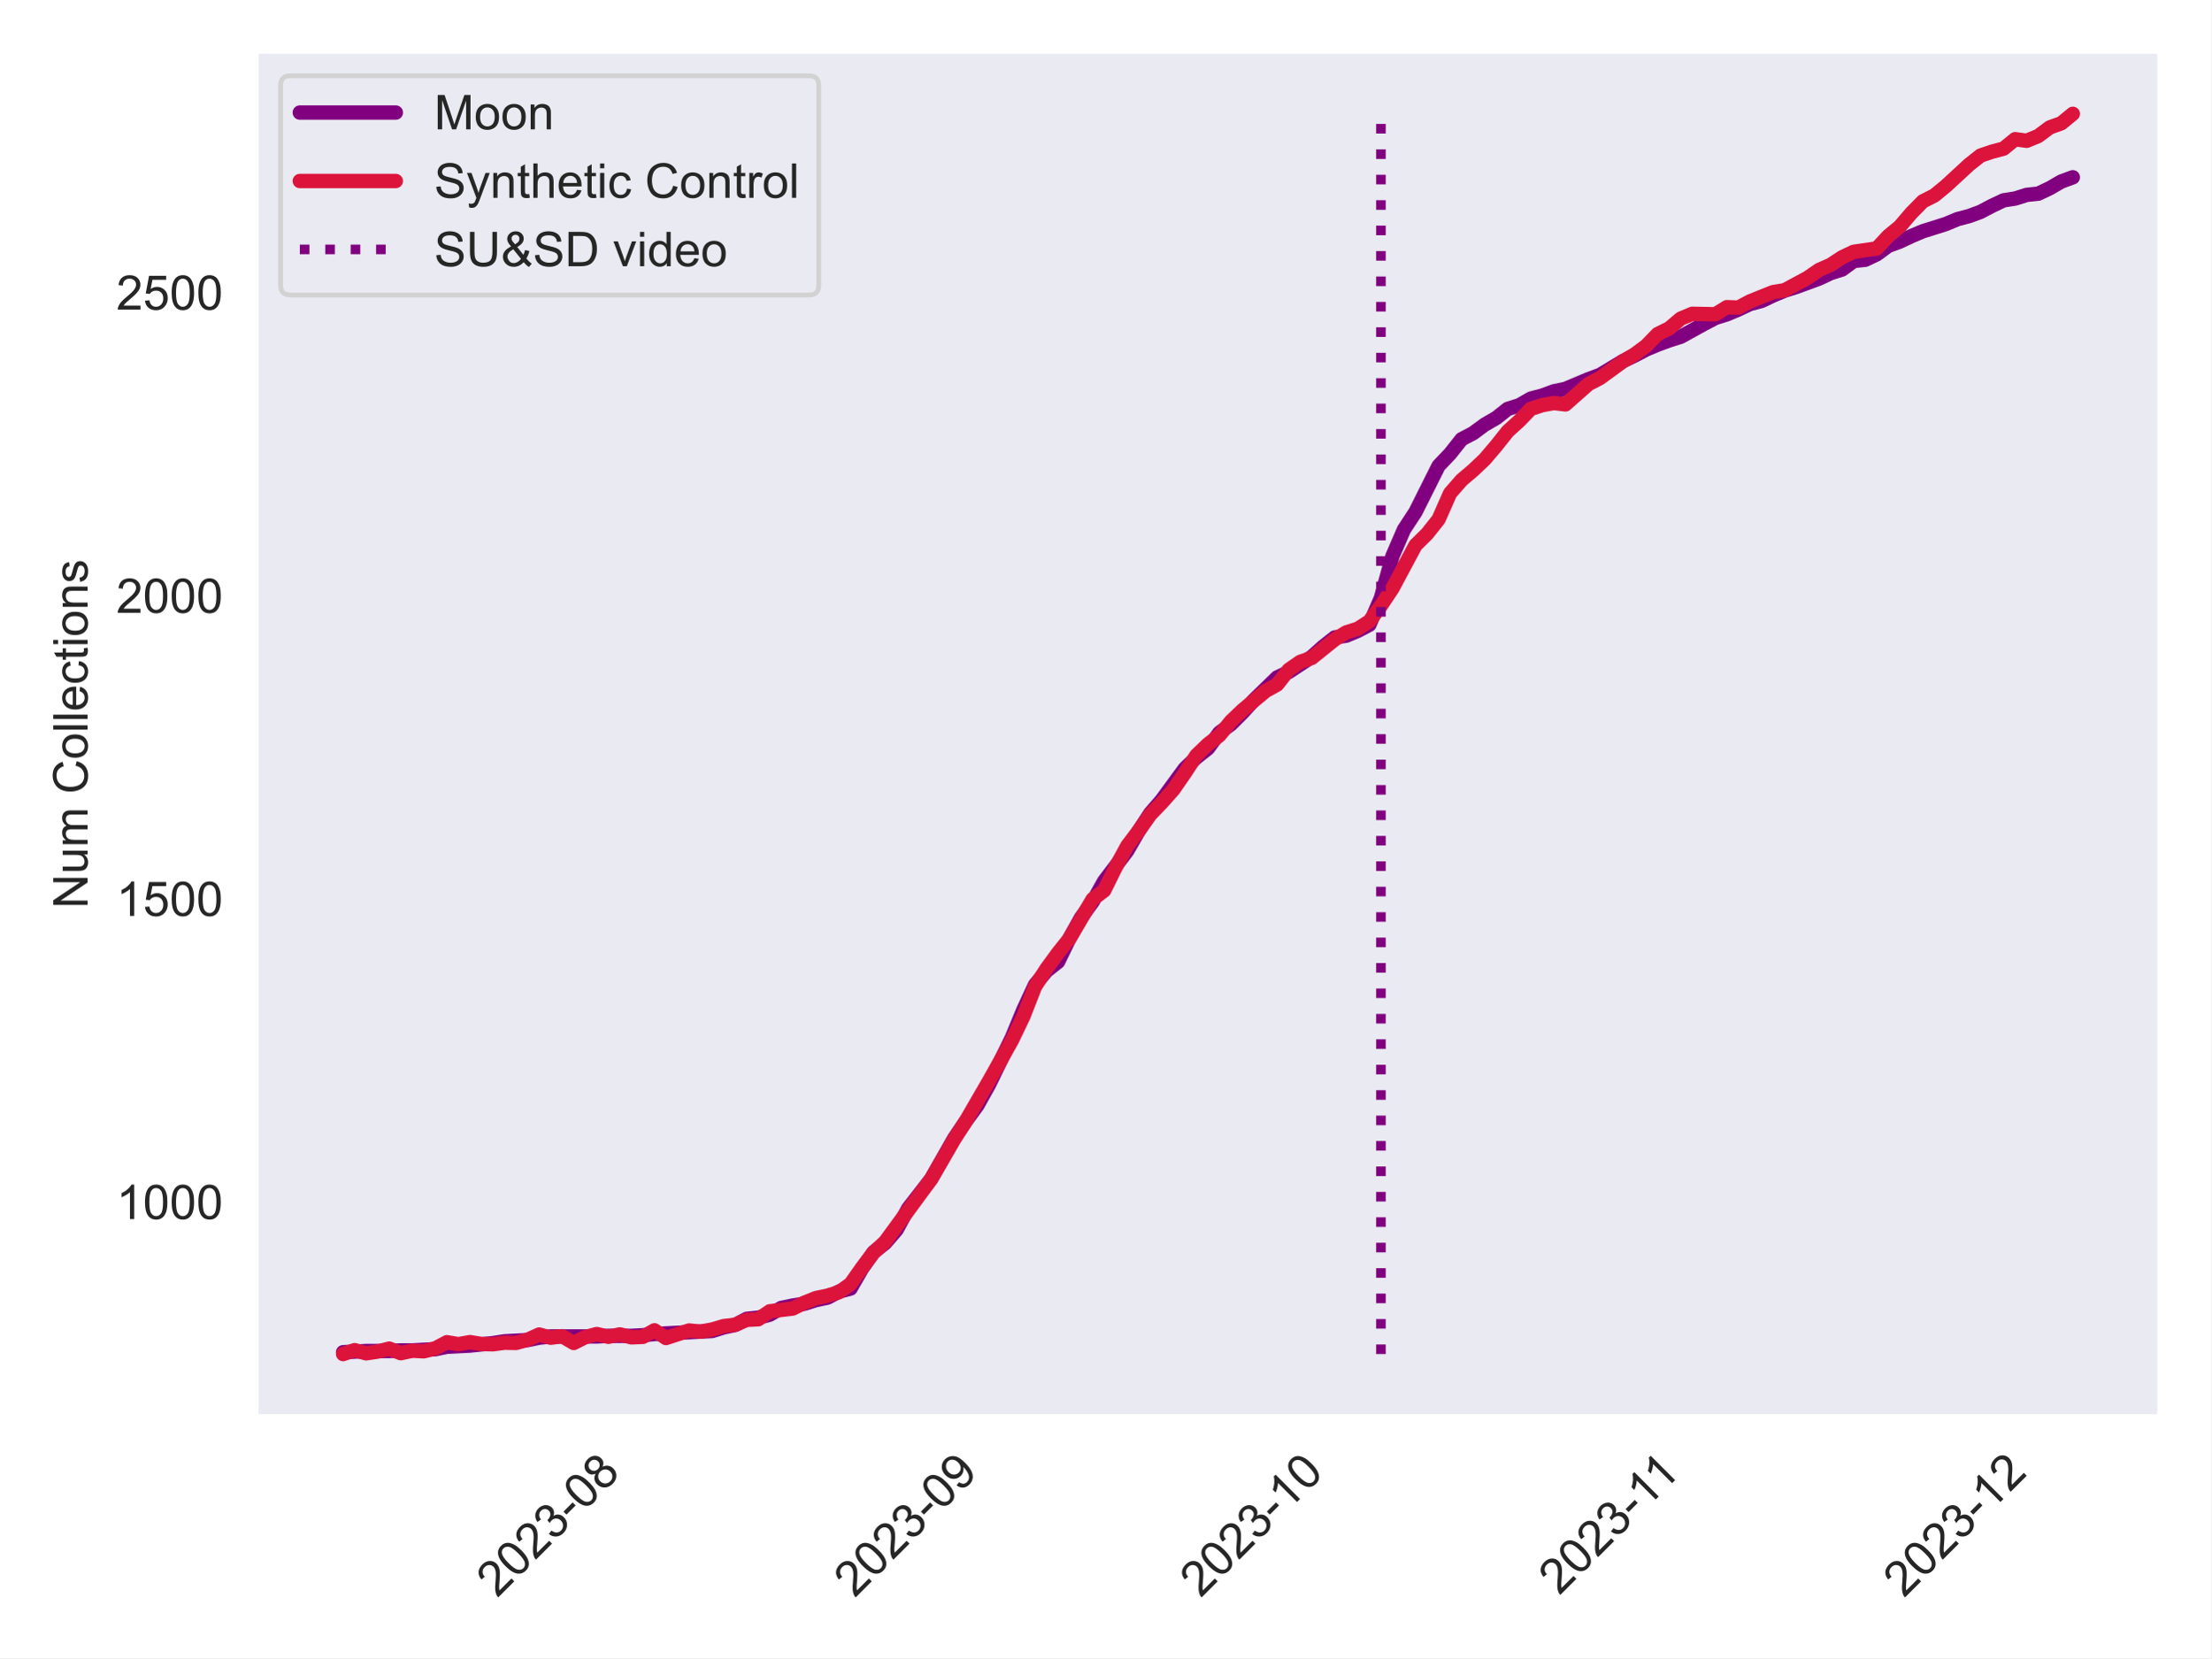
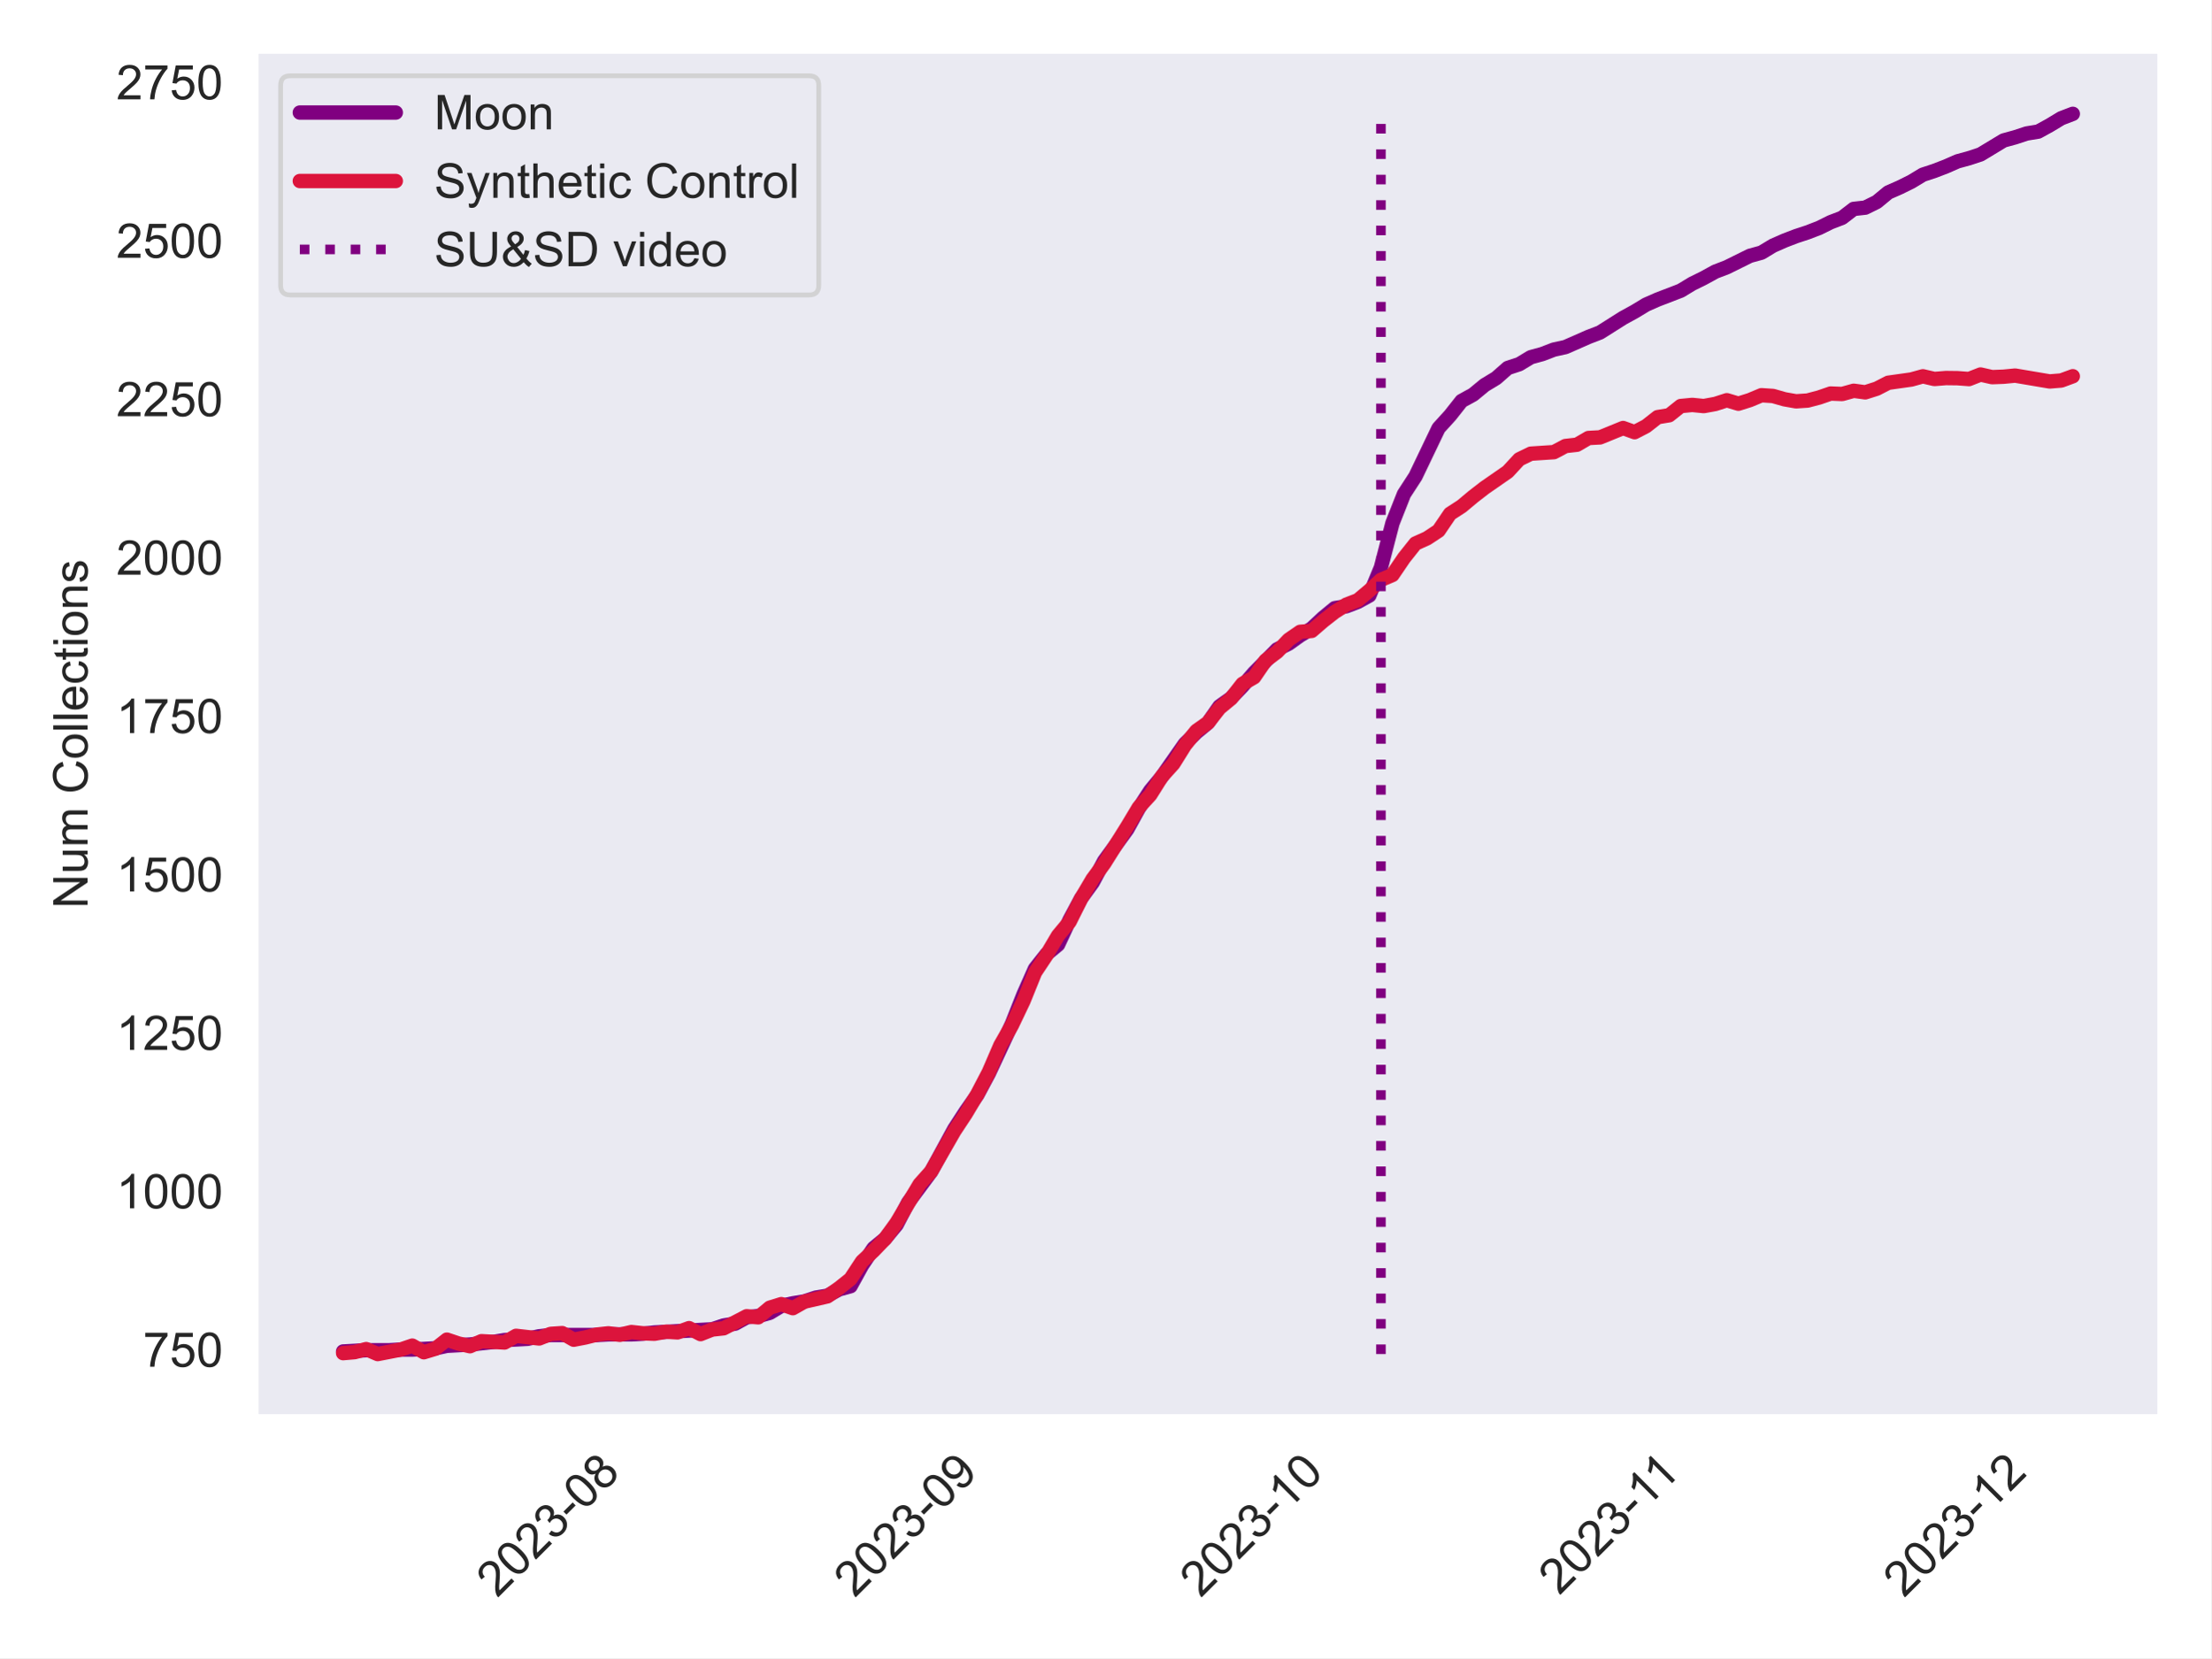
<svg xmlns="http://www.w3.org/2000/svg" xmlns:xlink="http://www.w3.org/1999/xlink" width="460.8pt" height="345.6pt" viewBox="0 0 460.8 345.6" version="1.1">
  <defs>
    <style type="text/css">*{stroke-linejoin: round; stroke-linecap: butt}</style>
  </defs>
  <g id="figure_1">
    <g id="patch_1">
      <path d="M 0 345.6  L 460.8 345.6  L 460.8 0  L 0 0  z " style="fill: #ffffff" />
    </g>
    <g id="axes_1">
      <g id="patch_2">
        <path d="M 53.48 295.153  L 450 295.153  L 450 10.8  L 53.48 10.8  z " style="fill: #eaeaf2" />
      </g>
      <g id="matplotlib.axis_1">
        <g id="xtick_1">
          <g id="text_1">
            <g style="fill: #262626" transform="translate(103.6146 333.1617) rotate(-45) scale(0.1 -0.1)">
              <defs>
                <path id="ArialMT-32" d="M 3222 541  L 3222 0  L 194 0  Q 188 203 259 391  Q 375 700 629 1000  Q 884 1300 1366 1694  Q 2113 2306 2375 2664  Q 2638 3022 2638 3341  Q 2638 3675 2398 3904  Q 2159 4134 1775 4134  Q 1369 4134 1125 3890  Q 881 3647 878 3216  L 300 3275  Q 359 3922 746 4261  Q 1134 4600 1788 4600  Q 2447 4600 2831 4234  Q 3216 3869 3216 3328  Q 3216 3053 3103 2787  Q 2991 2522 2730 2228  Q 2469 1934 1863 1422  Q 1356 997 1212 845  Q 1069 694 975 541  L 3222 541  z " transform="scale(0.015625)" />
                <path id="ArialMT-30" d="M 266 2259  Q 266 3072 433 3567  Q 600 4063 929 4331  Q 1259 4600 1759 4600  Q 2128 4600 2406 4451  Q 2684 4303 2865 4023  Q 3047 3744 3150 3342  Q 3253 2941 3253 2259  Q 3253 1453 3087 958  Q 2922 463 2592 192  Q 2263 -78 1759 -78  Q 1097 -78 719 397  Q 266 969 266 2259  z M 844 2259  Q 844 1131 1108 757  Q 1372 384 1759 384  Q 2147 384 2411 759  Q 2675 1134 2675 2259  Q 2675 3391 2411 3762  Q 2147 4134 1753 4134  Q 1366 4134 1134 3806  Q 844 3388 844 2259  z " transform="scale(0.015625)" />
                <path id="ArialMT-33" d="M 269 1209  L 831 1284  Q 928 806 1161 595  Q 1394 384 1728 384  Q 2125 384 2398 659  Q 2672 934 2672 1341  Q 2672 1728 2419 1979  Q 2166 2231 1775 2231  Q 1616 2231 1378 2169  L 1441 2663  Q 1497 2656 1531 2656  Q 1891 2656 2178 2843  Q 2466 3031 2466 3422  Q 2466 3731 2256 3934  Q 2047 4138 1716 4138  Q 1388 4138 1169 3931  Q 950 3725 888 3313  L 325 3413  Q 428 3978 793 4289  Q 1159 4600 1703 4600  Q 2078 4600 2393 4439  Q 2709 4278 2876 4000  Q 3044 3722 3044 3409  Q 3044 3113 2884 2869  Q 2725 2625 2413 2481  Q 2819 2388 3044 2092  Q 3269 1797 3269 1353  Q 3269 753 2831 336  Q 2394 -81 1725 -81  Q 1122 -81 723 278  Q 325 638 269 1209  z " transform="scale(0.015625)" />
                <path id="ArialMT-2d" d="M 203 1375  L 203 1941  L 1931 1941  L 1931 1375  L 203 1375  z " transform="scale(0.015625)" />
                <path id="ArialMT-38" d="M 1131 2484  Q 781 2613 612 2850  Q 444 3088 444 3419  Q 444 3919 803 4259  Q 1163 4600 1759 4600  Q 2359 4600 2725 4251  Q 3091 3903 3091 3403  Q 3091 3084 2923 2848  Q 2756 2613 2416 2484  Q 2838 2347 3058 2040  Q 3278 1734 3278 1309  Q 3278 722 2862 322  Q 2447 -78 1769 -78  Q 1091 -78 675 323  Q 259 725 259 1325  Q 259 1772 486 2073  Q 713 2375 1131 2484  z M 1019 3438  Q 1019 3113 1228 2906  Q 1438 2700 1772 2700  Q 2097 2700 2305 2904  Q 2513 3109 2513 3406  Q 2513 3716 2298 3927  Q 2084 4138 1766 4138  Q 1444 4138 1231 3931  Q 1019 3725 1019 3438  z M 838 1322  Q 838 1081 952 856  Q 1066 631 1291 507  Q 1516 384 1775 384  Q 2178 384 2440 643  Q 2703 903 2703 1303  Q 2703 1709 2433 1975  Q 2163 2241 1756 2241  Q 1359 2241 1098 1978  Q 838 1716 838 1322  z " transform="scale(0.015625)" />
              </defs>
              <use xlink:href="#ArialMT-32" />
              <use xlink:href="#ArialMT-30" x="55.615" />
              <use xlink:href="#ArialMT-32" x="111.23" />
              <use xlink:href="#ArialMT-33" x="166.846" />
              <use xlink:href="#ArialMT-2d" x="222.461" />
              <use xlink:href="#ArialMT-30" x="255.762" />
              <use xlink:href="#ArialMT-38" x="311.377" />
            </g>
          </g>
        </g>
        <g id="xtick_2">
          <g id="text_2">
            <g style="fill: #262626" transform="translate(178.1123 333.1617) rotate(-45) scale(0.1 -0.1)">
              <defs>
                <path id="ArialMT-39" d="M 350 1059  L 891 1109  Q 959 728 1153 556  Q 1347 384 1650 384  Q 1909 384 2104 503  Q 2300 622 2425 820  Q 2550 1019 2634 1356  Q 2719 1694 2719 2044  Q 2719 2081 2716 2156  Q 2547 1888 2255 1720  Q 1963 1553 1622 1553  Q 1053 1553 659 1965  Q 266 2378 266 3053  Q 266 3750 677 4175  Q 1088 4600 1706 4600  Q 2153 4600 2523 4359  Q 2894 4119 3086 3673  Q 3278 3228 3278 2384  Q 3278 1506 3087 986  Q 2897 466 2520 194  Q 2144 -78 1638 -78  Q 1100 -78 759 220  Q 419 519 350 1059  z M 2653 3081  Q 2653 3566 2395 3850  Q 2138 4134 1775 4134  Q 1400 4134 1122 3828  Q 844 3522 844 3034  Q 844 2597 1108 2323  Q 1372 2050 1759 2050  Q 2150 2050 2401 2323  Q 2653 2597 2653 3081  z " transform="scale(0.015625)" />
              </defs>
              <use xlink:href="#ArialMT-32" />
              <use xlink:href="#ArialMT-30" x="55.615" />
              <use xlink:href="#ArialMT-32" x="111.23" />
              <use xlink:href="#ArialMT-33" x="166.846" />
              <use xlink:href="#ArialMT-2d" x="222.461" />
              <use xlink:href="#ArialMT-30" x="255.762" />
              <use xlink:href="#ArialMT-39" x="311.377" />
            </g>
          </g>
        </g>
        <g id="xtick_3">
          <g id="text_3">
            <g style="fill: #262626" transform="translate(250.2068 333.1617) rotate(-45) scale(0.1 -0.1)">
              <defs>
                <path id="ArialMT-31" d="M 2384 0  L 1822 0  L 1822 3584  Q 1619 3391 1289 3197  Q 959 3003 697 2906  L 697 3450  Q 1169 3672 1522 3987  Q 1875 4303 2022 4600  L 2384 4600  L 2384 0  z " transform="scale(0.015625)" />
              </defs>
              <use xlink:href="#ArialMT-32" />
              <use xlink:href="#ArialMT-30" x="55.615" />
              <use xlink:href="#ArialMT-32" x="111.23" />
              <use xlink:href="#ArialMT-33" x="166.846" />
              <use xlink:href="#ArialMT-2d" x="222.461" />
              <use xlink:href="#ArialMT-31" x="255.762" />
              <use xlink:href="#ArialMT-30" x="311.377" />
            </g>
          </g>
        </g>
        <g id="xtick_4">
          <g id="text_4">
            <g style="fill: #262626" transform="translate(324.9653 332.6402) rotate(-45) scale(0.1 -0.1)">
              <use xlink:href="#ArialMT-32" />
              <use xlink:href="#ArialMT-30" x="55.615" />
              <use xlink:href="#ArialMT-32" x="111.23" />
              <use xlink:href="#ArialMT-33" x="166.846" />
              <use xlink:href="#ArialMT-2d" x="222.461" />
              <use xlink:href="#ArialMT-31" x="255.762" />
              <use xlink:href="#ArialMT-31" x="304.002" />
            </g>
          </g>
        </g>
        <g id="xtick_5">
          <g id="text_5">
            <g style="fill: #262626" transform="translate(396.7991 333.1617) rotate(-45) scale(0.1 -0.1)">
              <use xlink:href="#ArialMT-32" />
              <use xlink:href="#ArialMT-30" x="55.615" />
              <use xlink:href="#ArialMT-32" x="111.23" />
              <use xlink:href="#ArialMT-33" x="166.846" />
              <use xlink:href="#ArialMT-2d" x="222.461" />
              <use xlink:href="#ArialMT-31" x="255.762" />
              <use xlink:href="#ArialMT-32" x="311.377" />
            </g>
          </g>
        </g>
      </g>
      <g id="matplotlib.axis_2">
        <g id="ytick_1">
          <g id="text_6">
-             <g style="fill: #262626" transform="translate(24.23625 254.0872) scale(0.1 -0.1)">
-               <use xlink:href="#ArialMT-31" />
-               <use xlink:href="#ArialMT-30" x="55.615" />
-               <use xlink:href="#ArialMT-30" x="111.23" />
-               <use xlink:href="#ArialMT-30" x="166.846" />
+             <g style="fill: #262626" transform="translate(29.79719 284.8776) scale(0.1 -0.1)">
+               <defs>
+                 <path id="ArialMT-37" d="M 303 3981  L 303 4522  L 3269 4522  L 3269 4084  Q 2831 3619 2401 2847  Q 1972 2075 1738 1259  Q 1569 684 1522 0  L 944 0  Q 953 541 1156 1306  Q 1359 2072 1739 2783  Q 2119 3494 2547 3981  L 303 3981  z " transform="scale(0.015625)" />
+                 <path id="ArialMT-35" d="M 266 1200  L 856 1250  Q 922 819 1161 601  Q 1400 384 1738 384  Q 2144 384 2425 690  Q 2706 997 2706 1503  Q 2706 1984 2436 2262  Q 2166 2541 1728 2541  Q 1456 2541 1237 2417  Q 1019 2294 894 2097  L 366 2166  L 809 4519  L 3088 4519  L 3088 3981  L 1259 3981  L 1013 2750  Q 1425 3038 1878 3038  Q 2478 3038 2890 2622  Q 3303 2206 3303 1553  Q 3303 931 2941 478  Q 2500 -78 1738 -78  Q 1113 -78 717 272  Q 322 622 266 1200  z " transform="scale(0.015625)" />
+               </defs>
+               <use xlink:href="#ArialMT-37" />
+               <use xlink:href="#ArialMT-35" x="55.615" />
+               <use xlink:href="#ArialMT-30" x="111.23" />
            </g>
          </g>
        </g>
        <g id="ytick_2">
          <g id="text_7">
-             <g style="fill: #262626" transform="translate(24.23625 190.9045) scale(0.1 -0.1)">
-               <defs>
-                 <path id="ArialMT-35" d="M 266 1200  L 856 1250  Q 922 819 1161 601  Q 1400 384 1738 384  Q 2144 384 2425 690  Q 2706 997 2706 1503  Q 2706 1984 2436 2262  Q 2166 2541 1728 2541  Q 1456 2541 1237 2417  Q 1019 2294 894 2097  L 366 2166  L 809 4519  L 3088 4519  L 3088 3981  L 1259 3981  L 1013 2750  Q 1425 3038 1878 3038  Q 2478 3038 2890 2622  Q 3303 2206 3303 1553  Q 3303 931 2941 478  Q 2500 -78 1738 -78  Q 1113 -78 717 272  Q 322 622 266 1200  z " transform="scale(0.015625)" />
-               </defs>
+             <g style="fill: #262626" transform="translate(24.23625 251.8553) scale(0.1 -0.1)">
+               <use xlink:href="#ArialMT-31" />
+               <use xlink:href="#ArialMT-30" x="55.615" />
+               <use xlink:href="#ArialMT-30" x="111.23" />
+               <use xlink:href="#ArialMT-30" x="166.846" />
+             </g>
+           </g>
+         </g>
+         <g id="ytick_3">
+           <g id="text_8">
+             <g style="fill: #262626" transform="translate(24.23625 218.8331) scale(0.1 -0.1)">
+               <use xlink:href="#ArialMT-31" />
+               <use xlink:href="#ArialMT-32" x="55.615" />
+               <use xlink:href="#ArialMT-35" x="111.23" />
+               <use xlink:href="#ArialMT-30" x="166.846" />
+             </g>
+           </g>
+         </g>
+         <g id="ytick_4">
+           <g id="text_9">
+             <g style="fill: #262626" transform="translate(24.23625 185.8108) scale(0.1 -0.1)">
              <use xlink:href="#ArialMT-31" />
              <use xlink:href="#ArialMT-35" x="55.615" />
              <use xlink:href="#ArialMT-30" x="111.23" />
              <use xlink:href="#ArialMT-30" x="166.846" />
            </g>
          </g>
        </g>
-         <g id="ytick_3">
-           <g id="text_8">
-             <g style="fill: #262626" transform="translate(24.23625 127.7218) scale(0.1 -0.1)">
-               <use xlink:href="#ArialMT-32" />
-               <use xlink:href="#ArialMT-30" x="55.615" />
-               <use xlink:href="#ArialMT-30" x="111.23" />
-               <use xlink:href="#ArialMT-30" x="166.846" />
-             </g>
-           </g>
-         </g>
-         <g id="ytick_4">
-           <g id="text_9">
-             <g style="fill: #262626" transform="translate(24.23625 64.53911) scale(0.1 -0.1)">
+         <g id="ytick_5">
+           <g id="text_10">
+             <g style="fill: #262626" transform="translate(24.23625 152.7886) scale(0.1 -0.1)">
+               <use xlink:href="#ArialMT-31" />
+               <use xlink:href="#ArialMT-37" x="55.615" />
+               <use xlink:href="#ArialMT-35" x="111.23" />
+               <use xlink:href="#ArialMT-30" x="166.846" />
+             </g>
+           </g>
+         </g>
+         <g id="ytick_6">
+           <g id="text_11">
+             <g style="fill: #262626" transform="translate(24.23625 119.7663) scale(0.1 -0.1)">
+               <use xlink:href="#ArialMT-32" />
+               <use xlink:href="#ArialMT-30" x="55.615" />
+               <use xlink:href="#ArialMT-30" x="111.23" />
+               <use xlink:href="#ArialMT-30" x="166.846" />
+             </g>
+           </g>
+         </g>
+         <g id="ytick_7">
+           <g id="text_12">
+             <g style="fill: #262626" transform="translate(24.23625 86.74409) scale(0.1 -0.1)">
+               <use xlink:href="#ArialMT-32" />
+               <use xlink:href="#ArialMT-32" x="55.615" />
+               <use xlink:href="#ArialMT-35" x="111.23" />
+               <use xlink:href="#ArialMT-30" x="166.846" />
+             </g>
+           </g>
+         </g>
+         <g id="ytick_8">
+           <g id="text_13">
+             <g style="fill: #262626" transform="translate(24.23625 53.72184) scale(0.1 -0.1)">
              <use xlink:href="#ArialMT-32" />
              <use xlink:href="#ArialMT-35" x="55.615" />
              <use xlink:href="#ArialMT-30" x="111.23" />
              <use xlink:href="#ArialMT-30" x="166.846" />
            </g>
          </g>
        </g>
-         <g id="text_10">
+         <g id="ytick_9">
+           <g id="text_14">
+             <g style="fill: #262626" transform="translate(24.23625 20.69959) scale(0.1 -0.1)">
+               <use xlink:href="#ArialMT-32" />
+               <use xlink:href="#ArialMT-37" x="55.615" />
+               <use xlink:href="#ArialMT-35" x="111.23" />
+               <use xlink:href="#ArialMT-30" x="166.846" />
+             </g>
+           </g>
+         </g>
+         <g id="text_15">
          <g style="fill: #262626" transform="translate(18.24875 189.3764) rotate(-90) scale(0.1 -0.1)">
            <defs>
              <path id="ArialMT-4e" d="M 488 0  L 488 4581  L 1109 4581  L 3516 984  L 3516 4581  L 4097 4581  L 4097 0  L 3475 0  L 1069 3600  L 1069 0  L 488 0  z " transform="scale(0.015625)" />
              <path id="ArialMT-75" d="M 2597 0  L 2597 488  Q 2209 -75 1544 -75  Q 1250 -75 995 37  Q 741 150 617 320  Q 494 491 444 738  Q 409 903 409 1263  L 409 3319  L 972 3319  L 972 1478  Q 972 1038 1006 884  Q 1059 663 1231 536  Q 1403 409 1656 409  Q 1909 409 2131 539  Q 2353 669 2445 892  Q 2538 1116 2538 1541  L 2538 3319  L 3100 3319  L 3100 0  L 2597 0  z " transform="scale(0.015625)" />
              <path id="ArialMT-6d" d="M 422 0  L 422 3319  L 925 3319  L 925 2853  Q 1081 3097 1340 3245  Q 1600 3394 1931 3394  Q 2300 3394 2536 3241  Q 2772 3088 2869 2813  Q 3263 3394 3894 3394  Q 4388 3394 4653 3120  Q 4919 2847 4919 2278  L 4919 0  L 4359 0  L 4359 2091  Q 4359 2428 4304 2576  Q 4250 2725 4106 2815  Q 3963 2906 3769 2906  Q 3419 2906 3187 2673  Q 2956 2441 2956 1928  L 2956 0  L 2394 0  L 2394 2156  Q 2394 2531 2256 2718  Q 2119 2906 1806 2906  Q 1569 2906 1367 2781  Q 1166 2656 1075 2415  Q 984 2175 984 1722  L 984 0  L 422 0  z " transform="scale(0.015625)" />
              <path id="ArialMT-20" transform="scale(0.015625)" />
              <path id="ArialMT-43" d="M 3763 1606  L 4369 1453  Q 4178 706 3683 314  Q 3188 -78 2472 -78  Q 1731 -78 1267 223  Q 803 525 561 1097  Q 319 1669 319 2325  Q 319 3041 592 3573  Q 866 4106 1370 4382  Q 1875 4659 2481 4659  Q 3169 4659 3637 4309  Q 4106 3959 4291 3325  L 3694 3184  Q 3534 3684 3231 3912  Q 2928 4141 2469 4141  Q 1941 4141 1586 3887  Q 1231 3634 1087 3207  Q 944 2781 944 2328  Q 944 1744 1114 1308  Q 1284 872 1643 656  Q 2003 441 2422 441  Q 2931 441 3284 734  Q 3638 1028 3763 1606  z " transform="scale(0.015625)" />
              <path id="ArialMT-6f" d="M 213 1659  Q 213 2581 725 3025  Q 1153 3394 1769 3394  Q 2453 3394 2887 2945  Q 3322 2497 3322 1706  Q 3322 1066 3130 698  Q 2938 331 2570 128  Q 2203 -75 1769 -75  Q 1072 -75 642 372  Q 213 819 213 1659  z M 791 1659  Q 791 1022 1069 705  Q 1347 388 1769 388  Q 2188 388 2466 706  Q 2744 1025 2744 1678  Q 2744 2294 2464 2611  Q 2184 2928 1769 2928  Q 1347 2928 1069 2612  Q 791 2297 791 1659  z " transform="scale(0.015625)" />
              <path id="ArialMT-6c" d="M 409 0  L 409 4581  L 972 4581  L 972 0  L 409 0  z " transform="scale(0.015625)" />
              <path id="ArialMT-65" d="M 2694 1069  L 3275 997  Q 3138 488 2766 206  Q 2394 -75 1816 -75  Q 1088 -75 661 373  Q 234 822 234 1631  Q 234 2469 665 2931  Q 1097 3394 1784 3394  Q 2450 3394 2872 2941  Q 3294 2488 3294 1666  Q 3294 1616 3291 1516  L 816 1516  Q 847 969 1125 678  Q 1403 388 1819 388  Q 2128 388 2347 550  Q 2566 713 2694 1069  z M 847 1978  L 2700 1978  Q 2663 2397 2488 2606  Q 2219 2931 1791 2931  Q 1403 2931 1139 2672  Q 875 2413 847 1978  z " transform="scale(0.015625)" />
              <path id="ArialMT-63" d="M 2588 1216  L 3141 1144  Q 3050 572 2676 248  Q 2303 -75 1759 -75  Q 1078 -75 664 370  Q 250 816 250 1647  Q 250 2184 428 2587  Q 606 2991 970 3192  Q 1334 3394 1763 3394  Q 2303 3394 2647 3120  Q 2991 2847 3088 2344  L 2541 2259  Q 2463 2594 2264 2762  Q 2066 2931 1784 2931  Q 1359 2931 1093 2626  Q 828 2322 828 1663  Q 828 994 1084 691  Q 1341 388 1753 388  Q 2084 388 2306 591  Q 2528 794 2588 1216  z " transform="scale(0.015625)" />
              <path id="ArialMT-74" d="M 1650 503  L 1731 6  Q 1494 -44 1306 -44  Q 1000 -44 831 53  Q 663 150 594 308  Q 525 466 525 972  L 525 2881  L 113 2881  L 113 3319  L 525 3319  L 525 4141  L 1084 4478  L 1084 3319  L 1650 3319  L 1650 2881  L 1084 2881  L 1084 941  Q 1084 700 1114 631  Q 1144 563 1211 522  Q 1278 481 1403 481  Q 1497 481 1650 503  z " transform="scale(0.015625)" />
              <path id="ArialMT-69" d="M 425 3934  L 425 4581  L 988 4581  L 988 3934  L 425 3934  z M 425 0  L 425 3319  L 988 3319  L 988 0  L 425 0  z " transform="scale(0.015625)" />
              <path id="ArialMT-6e" d="M 422 0  L 422 3319  L 928 3319  L 928 2847  Q 1294 3394 1984 3394  Q 2284 3394 2536 3286  Q 2788 3178 2913 3003  Q 3038 2828 3088 2588  Q 3119 2431 3119 2041  L 3119 0  L 2556 0  L 2556 2019  Q 2556 2363 2490 2533  Q 2425 2703 2258 2804  Q 2091 2906 1866 2906  Q 1506 2906 1245 2678  Q 984 2450 984 1813  L 984 0  L 422 0  z " transform="scale(0.015625)" />
              <path id="ArialMT-73" d="M 197 991  L 753 1078  Q 800 744 1014 566  Q 1228 388 1613 388  Q 2000 388 2187 545  Q 2375 703 2375 916  Q 2375 1106 2209 1216  Q 2094 1291 1634 1406  Q 1016 1563 777 1677  Q 538 1791 414 1992  Q 291 2194 291 2438  Q 291 2659 392 2848  Q 494 3038 669 3163  Q 800 3259 1026 3326  Q 1253 3394 1513 3394  Q 1903 3394 2198 3281  Q 2494 3169 2634 2976  Q 2775 2784 2828 2463  L 2278 2388  Q 2241 2644 2061 2787  Q 1881 2931 1553 2931  Q 1166 2931 1000 2803  Q 834 2675 834 2503  Q 834 2394 903 2306  Q 972 2216 1119 2156  Q 1203 2125 1616 2013  Q 2213 1853 2448 1751  Q 2684 1650 2818 1456  Q 2953 1263 2953 975  Q 2953 694 2789 445  Q 2625 197 2315 61  Q 2006 -75 1616 -75  Q 969 -75 630 194  Q 291 463 197 991  z " transform="scale(0.015625)" />
            </defs>
            <use xlink:href="#ArialMT-4e" />
            <use xlink:href="#ArialMT-75" x="72.217" />
            <use xlink:href="#ArialMT-6d" x="127.832" />
            <use xlink:href="#ArialMT-20" x="211.133" />
            <use xlink:href="#ArialMT-43" x="238.916" />
            <use xlink:href="#ArialMT-6f" x="311.133" />
            <use xlink:href="#ArialMT-6c" x="366.748" />
            <use xlink:href="#ArialMT-6c" x="388.965" />
            <use xlink:href="#ArialMT-65" x="411.182" />
            <use xlink:href="#ArialMT-63" x="466.797" />
            <use xlink:href="#ArialMT-74" x="516.797" />
            <use xlink:href="#ArialMT-69" x="544.58" />
            <use xlink:href="#ArialMT-6f" x="566.797" />
            <use xlink:href="#ArialMT-6e" x="622.412" />
            <use xlink:href="#ArialMT-73" x="678.027" />
          </g>
        </g>
      </g>
      <g id="PolyCollection_1" />
      <g id="PolyCollection_2" />
      <g id="line2d_1">
-         <path d="M 71.504 281.847  L 76.31 281.594  L 81.116 281.594  L 83.519 281.468  L 85.923 281.468  L 90.729 281.215  L 93.132 280.71  L 97.938 280.457  L 102.745 279.951  L 105.148 279.572  L 109.954 279.32  L 112.357 278.814  L 114.76 278.561  L 124.373 278.561  L 126.776 278.435  L 131.582 278.435  L 133.986 278.309  L 136.389 278.056  L 148.404 277.424  L 150.808 276.666  L 153.211 276.16  L 155.614 274.897  L 158.017 274.644  L 160.42 274.012  L 162.823 272.622  L 165.227 272.117  L 167.63 271.738  L 170.033 270.98  L 172.436 270.474  L 174.839 269.21  L 177.242 268.579  L 179.645 264.409  L 182.049 260.997  L 184.452 259.101  L 186.855 256.321  L 189.258 251.898  L 194.064 245.706  L 198.871 237.24  L 201.274 233.702  L 203.677 230.416  L 206.08 226.12  L 210.886 216.263  L 213.29 210.45  L 215.693 205.269  L 218.096 202.363  L 220.499 200.468  L 222.902 195.539  L 225.305 191.243  L 227.708 187.957  L 230.112 183.661  L 234.918 177.343  L 237.321 173.173  L 239.724 169.508  L 242.127 166.728  L 246.934 160.157  L 249.337 157.882  L 251.74 155.987  L 254.143 152.701  L 256.546 150.932  L 258.949 148.531  L 261.353 145.878  L 266.159 141.202  L 268.562 140.065  L 273.368 136.906  L 275.772 134.758  L 278.175 132.862  L 280.578 132.483  L 282.981 131.472  L 285.384 130.208  L 287.787 124.648  L 290.19 115.929  L 292.594 110.369  L 294.997 106.704  L 299.803 97.101  L 302.206 94.573  L 304.609 91.541  L 307.012 90.277  L 309.416 88.508  L 311.819 87.118  L 314.222 85.222  L 316.625 84.464  L 319.028 83.074  L 321.431 82.442  L 323.835 81.558  L 326.238 81.052  L 331.044 79.03  L 333.447 78.146  L 338.253 75.239  L 340.657 74.102  L 343.06 72.839  L 345.463 71.828  L 347.866 70.943  L 350.269 70.185  L 355.076 67.531  L 357.479 66.268  L 359.882 65.509  L 362.285 64.498  L 364.688 63.361  L 367.091 62.729  L 369.494 61.592  L 371.898 60.581  L 374.301 59.823  L 379.107 58.054  L 381.51 56.917  L 383.913 56.158  L 386.316 54.389  L 388.72 54.136  L 391.123 52.999  L 393.526 51.23  L 395.929 50.346  L 398.332 49.208  L 400.735 48.197  L 405.542 46.681  L 407.945 45.67  L 410.348 45.038  L 412.751 44.154  L 415.154 42.89  L 417.557 41.753  L 419.961 41.374  L 422.364 40.615  L 424.767 40.363  L 427.17 39.225  L 429.573 37.835  L 431.976 36.951  L 431.976 36.951  " clip-path="url(#pd48c3e187f)" style="fill: none; stroke: #800080; stroke-width: 3; stroke-linecap: round" />
+         <path d="M 71.504 281.695  L 76.31 281.431  L 81.116 281.431  L 83.519 281.299  L 85.923 281.299  L 90.729 281.034  L 93.132 280.506  L 97.938 280.242  L 102.745 279.714  L 105.148 279.317  L 109.954 279.053  L 112.357 278.525  L 114.76 278.261  L 124.373 278.261  L 126.776 278.129  L 131.582 278.129  L 133.986 277.996  L 136.389 277.732  L 148.404 277.072  L 150.808 276.279  L 153.211 275.883  L 155.614 274.562  L 158.017 274.298  L 160.42 273.638  L 162.823 272.185  L 165.227 271.656  L 167.63 271.26  L 170.033 270.467  L 172.436 270.071  L 174.839 268.75  L 177.242 268.09  L 179.645 263.731  L 182.049 260.164  L 184.452 258.183  L 186.855 255.277  L 189.258 250.654  L 194.064 244.182  L 198.871 235.332  L 201.274 231.633  L 203.677 228.199  L 206.08 223.708  L 210.886 213.405  L 213.29 207.329  L 215.693 201.913  L 218.096 198.875  L 220.499 196.894  L 222.902 191.742  L 225.305 187.251  L 227.708 183.949  L 230.112 179.458  L 234.918 172.854  L 237.321 168.495  L 239.724 164.796  L 242.127 161.89  L 246.934 155.022  L 249.337 152.644  L 251.74 150.663  L 254.143 147.228  L 256.546 145.511  L 258.949 143.001  L 261.353 140.228  L 266.159 135.34  L 268.562 134.152  L 270.965 132.434  L 273.368 130.981  L 275.772 128.736  L 278.175 126.755  L 280.578 126.358  L 282.981 125.434  L 285.384 124.113  L 287.787 118.301  L 290.19 109.055  L 292.594 102.979  L 294.997 99.28  L 299.803 89.241  L 302.206 86.599  L 304.609 83.561  L 307.012 82.241  L 309.416 80.259  L 311.819 78.806  L 314.222 76.693  L 316.625 75.9  L 319.028 74.447  L 321.431 73.787  L 323.835 72.862  L 326.238 72.334  L 331.044 70.22  L 333.447 69.296  L 338.253 66.258  L 340.657 64.937  L 343.06 63.484  L 345.463 62.427  L 350.269 60.578  L 352.672 59.125  L 355.076 57.936  L 357.479 56.615  L 359.882 55.691  L 364.688 53.313  L 367.091 52.653  L 369.494 51.2  L 371.898 50.143  L 374.301 49.218  L 376.704 48.426  L 379.107 47.501  L 381.51 46.312  L 383.913 45.388  L 386.316 43.538  L 388.72 43.274  L 391.123 42.086  L 393.526 40.104  L 395.929 39.047  L 398.332 37.859  L 400.735 36.406  L 403.139 35.613  L 405.542 34.689  L 407.945 33.632  L 410.348 32.971  L 412.751 32.179  L 417.557 29.273  L 419.961 28.612  L 422.364 27.82  L 424.767 27.424  L 427.17 26.103  L 429.573 24.65  L 431.976 23.725  L 431.976 23.725  " clip-path="url(#pfb4cec837d)" style="fill: none; stroke: #800080; stroke-width: 3; stroke-linecap: round" />
      </g>
      <g id="line2d_2">
-         <path d="M 71.504 282.228  L 73.907 281.417  L 76.31 282.069  L 78.713 281.709  L 81.116 281.095  L 83.519 282.043  L 85.923 281.524  L 88.326 281.659  L 90.729 281.038  L 93.132 279.763  L 95.535 280.171  L 97.938 279.74  L 100.341 280.133  L 102.745 280.188  L 105.148 279.859  L 107.551 279.91  L 109.954 279.248  L 112.357 278.16  L 114.76 278.821  L 117.164 278.504  L 119.567 279.917  L 121.97 278.694  L 124.373 278.061  L 126.776 278.632  L 129.179 278.132  L 131.582 278.745  L 133.986 278.637  L 136.389 277.281  L 138.792 278.882  L 143.598 277.318  L 146.001 277.559  L 148.404 277.116  L 150.808 276.409  L 153.211 276.134  L 155.614 275.1  L 158.017 274.979  L 160.42 273.319  L 165.227 272.733  L 167.63 271.53  L 170.033 270.562  L 172.436 270.065  L 174.839 269.336  L 177.242 267.631  L 179.645 264.232  L 182.049 261.086  L 184.452 258.847  L 194.064 245.735  L 198.871 237.436  L 201.274 233.68  L 206.08 225.374  L 210.886 216.828  L 213.29 211.799  L 215.693 205.653  L 218.096 201.906  L 220.499 198.623  L 222.902 195.605  L 227.708 187.427  L 230.112 185.608  L 232.515 180.737  L 234.918 176.332  L 237.321 173.15  L 239.724 169.779  L 242.127 167.284  L 244.531 164.58  L 246.934 161.108  L 249.337 157.436  L 251.74 155.128  L 254.143 153.26  L 256.546 150.32  L 258.949 148.025  L 263.756 144.017  L 266.159 142.679  L 268.562 139.625  L 270.965 137.952  L 273.368 137.132  L 278.175 133.271  L 280.578 131.804  L 282.981 131.048  L 285.384 129.5  L 287.787 126.252  L 290.19 122.639  L 294.997 113.642  L 297.4 111.273  L 299.803 108.249  L 302.206 102.809  L 304.609 100.053  L 307.012 98.012  L 309.416 95.735  L 311.819 92.913  L 314.222 89.89  L 316.625 87.712  L 319.028 85.214  L 321.431 84.435  L 323.835 84.002  L 326.238 84.291  L 331.044 80.045  L 333.447 78.793  L 338.253 75.289  L 340.657 73.872  L 343.06 72.101  L 345.463 69.625  L 347.866 68.447  L 350.269 66.406  L 352.672 65.406  L 357.479 65.502  L 359.882 64.026  L 362.285 64.112  L 364.688 62.819  L 369.494 60.892  L 371.898 60.499  L 376.704 57.912  L 379.107 56.261  L 381.51 55.198  L 383.913 53.622  L 386.316 52.481  L 391.123 51.781  L 393.526 49.196  L 395.929 47.213  L 398.332 44.397  L 400.735 41.958  L 403.139 40.739  L 405.542 38.765  L 410.348 34.331  L 412.751 32.427  L 415.154 31.609  L 417.557 30.971  L 419.961 29.009  L 422.364 29.342  L 424.767 28.353  L 427.17 26.561  L 429.573 25.697  L 431.976 23.725  L 431.976 23.725  " clip-path="url(#pd48c3e187f)" style="fill: none; stroke: #dc143c; stroke-width: 3; stroke-linecap: round" />
+         <path d="M 71.504 282.033  L 73.907 281.828  L 76.31 281.197  L 78.713 282.228  L 83.519 281.294  L 85.923 280.472  L 88.326 281.85  L 90.729 281.119  L 93.132 279.224  L 95.535 280.031  L 97.938 280.596  L 100.341 279.548  L 105.148 279.82  L 107.551 278.428  L 112.357 278.981  L 114.76 278.028  L 117.164 277.866  L 119.567 279.239  L 121.97 278.772  L 124.373 278.174  L 126.776 277.91  L 129.179 278.214  L 131.582 277.643  L 133.986 277.906  L 136.389 277.997  L 138.792 277.565  L 141.195 277.712  L 143.598 276.827  L 146.001 278.072  L 148.404 277.119  L 150.808 276.859  L 155.614 274.35  L 158.017 274.571  L 160.42 272.57  L 162.823 271.823  L 165.227 272.665  L 167.63 271.305  L 172.436 270.203  L 174.839 268.502  L 177.242 266.587  L 179.645 262.936  L 182.049 260.699  L 184.452 258.194  L 186.855 254.863  L 191.661 246.819  L 194.064 244.138  L 198.871 235.758  L 201.274 232.118  L 203.677 228.074  L 206.08 223.454  L 208.483 217.878  L 210.886 213.676  L 213.29 208.631  L 215.693 202.686  L 218.096 199.069  L 220.499 195.011  L 222.902 192.128  L 225.305 187.298  L 227.708 183.212  L 230.112 179.99  L 234.918 172.302  L 237.321 168.295  L 239.724 165.674  L 242.127 161.843  L 244.531 159.187  L 246.934 155.333  L 249.337 152.327  L 251.74 150.647  L 254.143 147.586  L 256.546 145.594  L 258.949 142.525  L 261.353 141.162  L 263.756 137.652  L 266.159 135.868  L 268.562 133.341  L 270.965 131.689  L 273.368 131.495  L 275.772 129.419  L 278.175 127.538  L 280.578 126.025  L 282.981 125.104  L 285.384 123.09  L 287.787 120.857  L 290.19 119.838  L 292.594 116.3  L 294.997 113.278  L 297.4 112.198  L 299.803 110.614  L 302.206 107.076  L 304.609 105.523  L 307.012 103.515  L 309.416 101.653  L 314.222 98.32  L 316.625 95.722  L 319.028 94.555  L 323.835 94.238  L 326.238 92.964  L 328.641 92.689  L 331.044 91.292  L 333.447 91.162  L 338.253 89.211  L 340.657 90.075  L 343.06 88.825  L 345.463 86.94  L 347.866 86.545  L 350.269 84.628  L 352.672 84.395  L 355.076 84.635  L 357.479 84.19  L 359.882 83.414  L 362.285 84.138  L 364.688 83.378  L 367.091 82.371  L 369.494 82.529  L 371.898 83.218  L 374.301 83.643  L 376.704 83.483  L 379.107 82.85  L 381.51 82.02  L 383.913 82.117  L 386.316 81.446  L 388.72 81.773  L 391.123 81.004  L 393.526 79.774  L 398.332 79.094  L 400.735 78.429  L 403.139 78.988  L 405.542 78.791  L 407.945 78.821  L 410.348 79.001  L 412.751 78.062  L 415.154 78.608  L 417.557 78.515  L 419.961 78.283  L 427.17 79.501  L 429.573 79.302  L 431.976 78.419  L 431.976 78.419  " clip-path="url(#pfb4cec837d)" style="fill: none; stroke: #dc143c; stroke-width: 3; stroke-linecap: round" />
      </g>
      <g id="LineCollection_1">
-         <path d="M 287.787 282.228  L 287.787 23.725  " clip-path="url(#pd48c3e187f)" style="fill: none; stroke-dasharray: 2,3.3; stroke-dashoffset: 0; stroke: #800080; stroke-width: 2" />
+         <path d="M 287.787 282.228  L 287.787 23.725  " clip-path="url(#pfb4cec837d)" style="fill: none; stroke-dasharray: 2,3.3; stroke-dashoffset: 0; stroke: #800080; stroke-width: 2" />
      </g>
      <g id="patch_3">
        <path d="M 53.48 295.153  L 53.48 10.8  " style="fill: none; stroke: #ffffff; stroke-width: 0.8; stroke-linejoin: miter; stroke-linecap: square" />
      </g>
      <g id="patch_4">
        <path d="M 450 295.153  L 450 10.8  " style="fill: none; stroke: #ffffff; stroke-width: 0.8; stroke-linejoin: miter; stroke-linecap: square" />
      </g>
      <g id="patch_5">
        <path d="M 53.48 295.153  L 450 295.153  " style="fill: none; stroke: #ffffff; stroke-width: 0.8; stroke-linejoin: miter; stroke-linecap: square" />
      </g>
      <g id="patch_6">
        <path d="M 53.48 10.8  L 450 10.8  " style="fill: none; stroke: #ffffff; stroke-width: 0.8; stroke-linejoin: miter; stroke-linecap: square" />
      </g>
      <g id="legend_1">
        <g id="patch_7">
          <path d="M 60.48 61.475  L 168.624 61.475  Q 170.624 61.475 170.624 59.475  L 170.624 17.8  Q 170.624 15.8 168.624 15.8  L 60.48 15.8  Q 58.48 15.8 58.48 17.8  L 58.48 59.475  Q 58.48 61.475 60.48 61.475  z " style="fill: #eaeaf2; opacity: 0.8; stroke: #cccccc; stroke-linejoin: miter" />
        </g>
        <g id="line2d_3">
          <path d="M 62.48 23.458  L 72.48 23.458  L 82.48 23.458  " style="fill: none; stroke: #800080; stroke-width: 3; stroke-linecap: round" />
        </g>
-         <g id="text_11">
+         <g id="text_16">
          <g style="fill: #262626" transform="translate(90.48 26.95781) scale(0.1 -0.1)">
            <defs>
              <path id="ArialMT-4d" d="M 475 0  L 475 4581  L 1388 4581  L 2472 1338  Q 2622 884 2691 659  Q 2769 909 2934 1394  L 4031 4581  L 4847 4581  L 4847 0  L 4263 0  L 4263 3834  L 2931 0  L 2384 0  L 1059 3900  L 1059 0  L 475 0  z " transform="scale(0.015625)" />
            </defs>
            <use xlink:href="#ArialMT-4d" />
            <use xlink:href="#ArialMT-6f" x="83.301" />
            <use xlink:href="#ArialMT-6f" x="138.916" />
            <use xlink:href="#ArialMT-6e" x="194.531" />
          </g>
        </g>
        <g id="line2d_4">
          <path d="M 62.48 37.725  L 72.48 37.725  L 82.48 37.725  " style="fill: none; stroke: #dc143c; stroke-width: 3; stroke-linecap: round" />
        </g>
-         <g id="text_12">
+         <g id="text_17">
          <g style="fill: #262626" transform="translate(90.48 41.225) scale(0.1 -0.1)">
            <defs>
              <path id="ArialMT-53" d="M 288 1472  L 859 1522  Q 900 1178 1048 958  Q 1197 738 1509 602  Q 1822 466 2213 466  Q 2559 466 2825 569  Q 3091 672 3220 851  Q 3350 1031 3350 1244  Q 3350 1459 3225 1620  Q 3100 1781 2813 1891  Q 2628 1963 1997 2114  Q 1366 2266 1113 2400  Q 784 2572 623 2826  Q 463 3081 463 3397  Q 463 3744 659 4045  Q 856 4347 1234 4503  Q 1613 4659 2075 4659  Q 2584 4659 2973 4495  Q 3363 4331 3572 4012  Q 3781 3694 3797 3291  L 3216 3247  Q 3169 3681 2898 3903  Q 2628 4125 2100 4125  Q 1550 4125 1298 3923  Q 1047 3722 1047 3438  Q 1047 3191 1225 3031  Q 1400 2872 2139 2705  Q 2878 2538 3153 2413  Q 3553 2228 3743 1945  Q 3934 1663 3934 1294  Q 3934 928 3725 604  Q 3516 281 3123 101  Q 2731 -78 2241 -78  Q 1619 -78 1198 103  Q 778 284 539 648  Q 300 1013 288 1472  z " transform="scale(0.015625)" />
              <path id="ArialMT-79" d="M 397 -1278  L 334 -750  Q 519 -800 656 -800  Q 844 -800 956 -737  Q 1069 -675 1141 -563  Q 1194 -478 1313 -144  Q 1328 -97 1363 -6  L 103 3319  L 709 3319  L 1400 1397  Q 1534 1031 1641 628  Q 1738 1016 1872 1384  L 2581 3319  L 3144 3319  L 1881 -56  Q 1678 -603 1566 -809  Q 1416 -1088 1222 -1217  Q 1028 -1347 759 -1347  Q 597 -1347 397 -1278  z " transform="scale(0.015625)" />
              <path id="ArialMT-68" d="M 422 0  L 422 4581  L 984 4581  L 984 2938  Q 1378 3394 1978 3394  Q 2347 3394 2619 3248  Q 2891 3103 3008 2847  Q 3125 2591 3125 2103  L 3125 0  L 2563 0  L 2563 2103  Q 2563 2525 2380 2717  Q 2197 2909 1863 2909  Q 1613 2909 1392 2779  Q 1172 2650 1078 2428  Q 984 2206 984 1816  L 984 0  L 422 0  z " transform="scale(0.015625)" />
              <path id="ArialMT-72" d="M 416 0  L 416 3319  L 922 3319  L 922 2816  Q 1116 3169 1280 3281  Q 1444 3394 1641 3394  Q 1925 3394 2219 3213  L 2025 2691  Q 1819 2813 1613 2813  Q 1428 2813 1281 2702  Q 1134 2591 1072 2394  Q 978 2094 978 1738  L 978 0  L 416 0  z " transform="scale(0.015625)" />
            </defs>
            <use xlink:href="#ArialMT-53" />
            <use xlink:href="#ArialMT-79" x="66.699" />
            <use xlink:href="#ArialMT-6e" x="116.699" />
            <use xlink:href="#ArialMT-74" x="172.314" />
            <use xlink:href="#ArialMT-68" x="200.098" />
            <use xlink:href="#ArialMT-65" x="255.713" />
            <use xlink:href="#ArialMT-74" x="311.328" />
            <use xlink:href="#ArialMT-69" x="339.111" />
            <use xlink:href="#ArialMT-63" x="361.328" />
            <use xlink:href="#ArialMT-20" x="411.328" />
            <use xlink:href="#ArialMT-43" x="439.111" />
            <use xlink:href="#ArialMT-6f" x="511.328" />
            <use xlink:href="#ArialMT-6e" x="566.943" />
            <use xlink:href="#ArialMT-74" x="622.559" />
            <use xlink:href="#ArialMT-72" x="650.342" />
            <use xlink:href="#ArialMT-6f" x="683.643" />
            <use xlink:href="#ArialMT-6c" x="739.258" />
          </g>
        </g>
        <g id="line2d_5">
          <path d="M 62.48 51.987  L 82.48 51.987  " style="fill: none; stroke-dasharray: 2,3.3; stroke-dashoffset: 0; stroke: #800080; stroke-width: 2" />
        </g>
-         <g id="text_13">
+         <g id="text_18">
          <g style="fill: #262626" transform="translate(90.48 55.4875) scale(0.1 -0.1)">
            <defs>
              <path id="ArialMT-55" d="M 3500 4581  L 4106 4581  L 4106 1934  Q 4106 1244 3950 837  Q 3794 431 3386 176  Q 2978 -78 2316 -78  Q 1672 -78 1262 144  Q 853 366 678 786  Q 503 1206 503 1934  L 503 4581  L 1109 4581  L 1109 1938  Q 1109 1341 1220 1058  Q 1331 775 1601 622  Q 1872 469 2263 469  Q 2931 469 3215 772  Q 3500 1075 3500 1938  L 3500 4581  z " transform="scale(0.015625)" />
              <path id="ArialMT-26" d="M 3041 541  Q 2763 231 2434 76  Q 2106 -78 1725 -78  Q 1022 -78 609 397  Q 275 784 275 1263  Q 275 1688 548 2030  Q 822 2372 1366 2631  Q 1056 2988 953 3209  Q 850 3431 850 3638  Q 850 4050 1173 4354  Q 1497 4659 1988 4659  Q 2456 4659 2754 4371  Q 3053 4084 3053 3681  Q 3053 3028 2188 2566  L 3009 1519  Q 3150 1794 3228 2156  L 3813 2031  Q 3663 1431 3406 1044  Q 3722 625 4122 341  L 3744 -106  Q 3403 113 3041 541  z M 1897 2928  Q 2263 3144 2370 3306  Q 2478 3469 2478 3666  Q 2478 3900 2329 4048  Q 2181 4197 1959 4197  Q 1731 4197 1579 4050  Q 1428 3903 1428 3691  Q 1428 3584 1483 3467  Q 1538 3350 1647 3219  L 1897 2928  z M 2688 984  L 1656 2263  Q 1200 1991 1040 1758  Q 881 1525 881 1297  Q 881 1019 1103 719  Q 1325 419 1731 419  Q 1984 419 2254 576  Q 2525 734 2688 984  z " transform="scale(0.015625)" />
              <path id="ArialMT-44" d="M 494 0  L 494 4581  L 2072 4581  Q 2606 4581 2888 4516  Q 3281 4425 3559 4188  Q 3922 3881 4101 3404  Q 4281 2928 4281 2316  Q 4281 1794 4159 1391  Q 4038 988 3847 723  Q 3656 459 3429 307  Q 3203 156 2883 78  Q 2563 0 2147 0  L 494 0  z M 1100 541  L 2078 541  Q 2531 541 2789 625  Q 3047 709 3200 863  Q 3416 1078 3536 1442  Q 3656 1806 3656 2325  Q 3656 3044 3420 3430  Q 3184 3816 2847 3947  Q 2603 4041 2063 4041  L 1100 4041  L 1100 541  z " transform="scale(0.015625)" />
              <path id="ArialMT-76" d="M 1344 0  L 81 3319  L 675 3319  L 1388 1331  Q 1503 1009 1600 663  Q 1675 925 1809 1294  L 2547 3319  L 3125 3319  L 1869 0  L 1344 0  z " transform="scale(0.015625)" />
              <path id="ArialMT-64" d="M 2575 0  L 2575 419  Q 2259 -75 1647 -75  Q 1250 -75 917 144  Q 584 363 401 755  Q 219 1147 219 1656  Q 219 2153 384 2558  Q 550 2963 881 3178  Q 1213 3394 1622 3394  Q 1922 3394 2156 3267  Q 2391 3141 2538 2938  L 2538 4581  L 3097 4581  L 3097 0  L 2575 0  z M 797 1656  Q 797 1019 1065 703  Q 1334 388 1700 388  Q 2069 388 2326 689  Q 2584 991 2584 1609  Q 2584 2291 2321 2609  Q 2059 2928 1675 2928  Q 1300 2928 1048 2622  Q 797 2316 797 1656  z " transform="scale(0.015625)" />
            </defs>
            <use xlink:href="#ArialMT-53" />
            <use xlink:href="#ArialMT-55" x="66.699" />
            <use xlink:href="#ArialMT-26" x="138.916" />
            <use xlink:href="#ArialMT-53" x="205.615" />
            <use xlink:href="#ArialMT-44" x="272.314" />
            <use xlink:href="#ArialMT-20" x="344.531" />
            <use xlink:href="#ArialMT-76" x="372.314" />
            <use xlink:href="#ArialMT-69" x="422.314" />
            <use xlink:href="#ArialMT-64" x="444.531" />
            <use xlink:href="#ArialMT-65" x="500.146" />
            <use xlink:href="#ArialMT-6f" x="555.762" />
          </g>
        </g>
      </g>
    </g>
  </g>
  <defs>
-     <clipPath id="pd48c3e187f">
+     <clipPath id="pfb4cec837d">
      <rect x="53.48" y="10.8" width="396.52" height="284.353" />
    </clipPath>
  </defs>
</svg>
